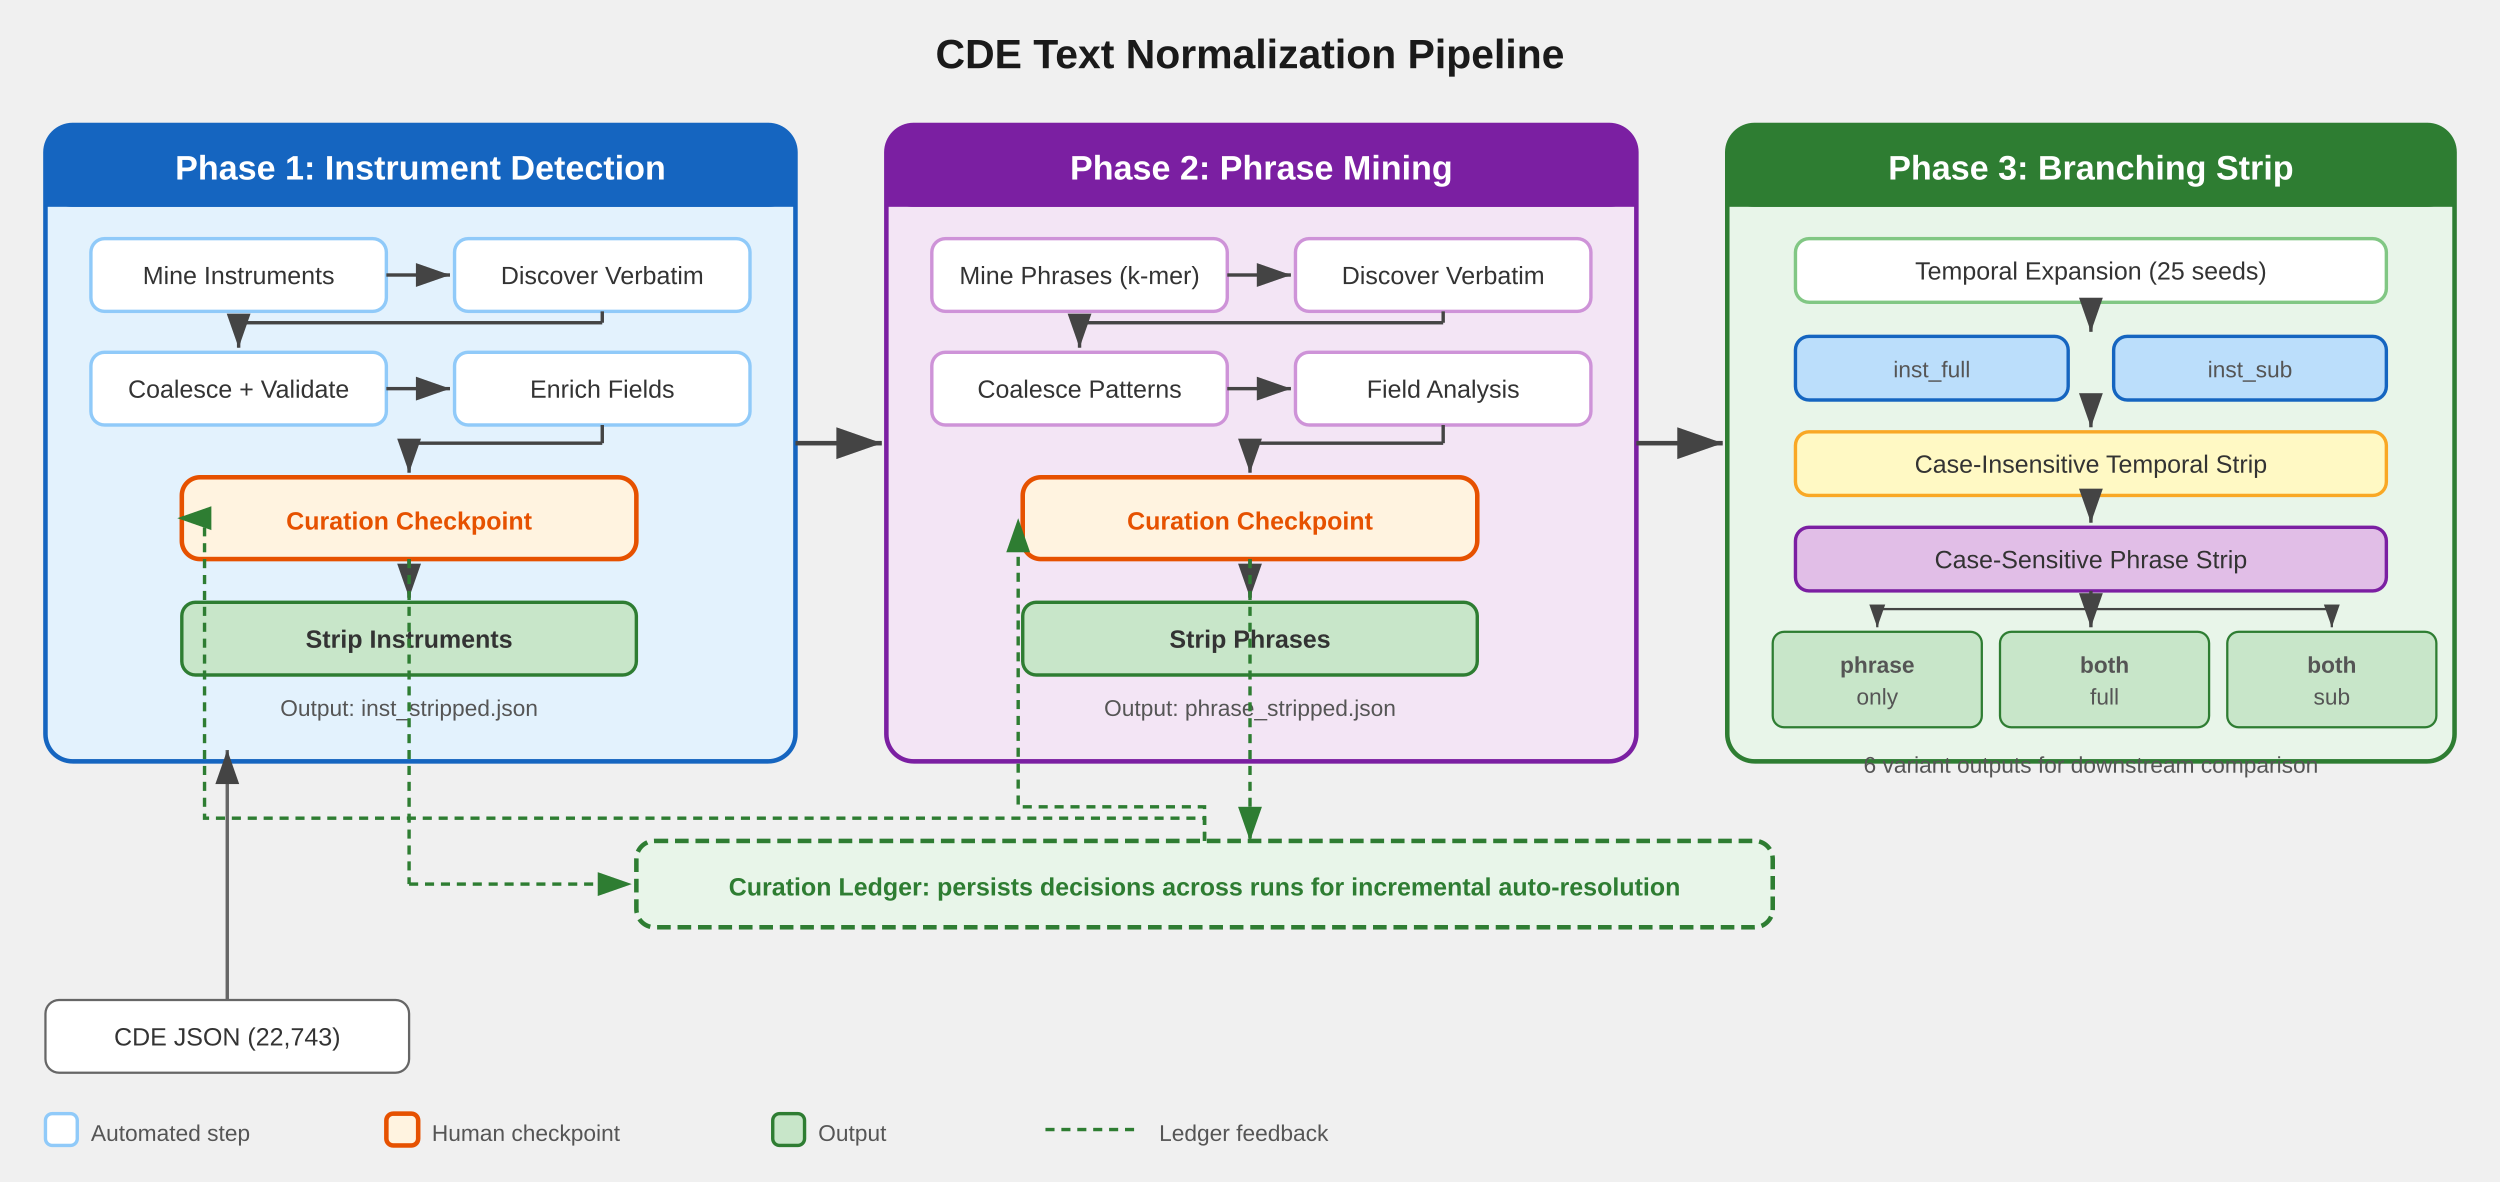
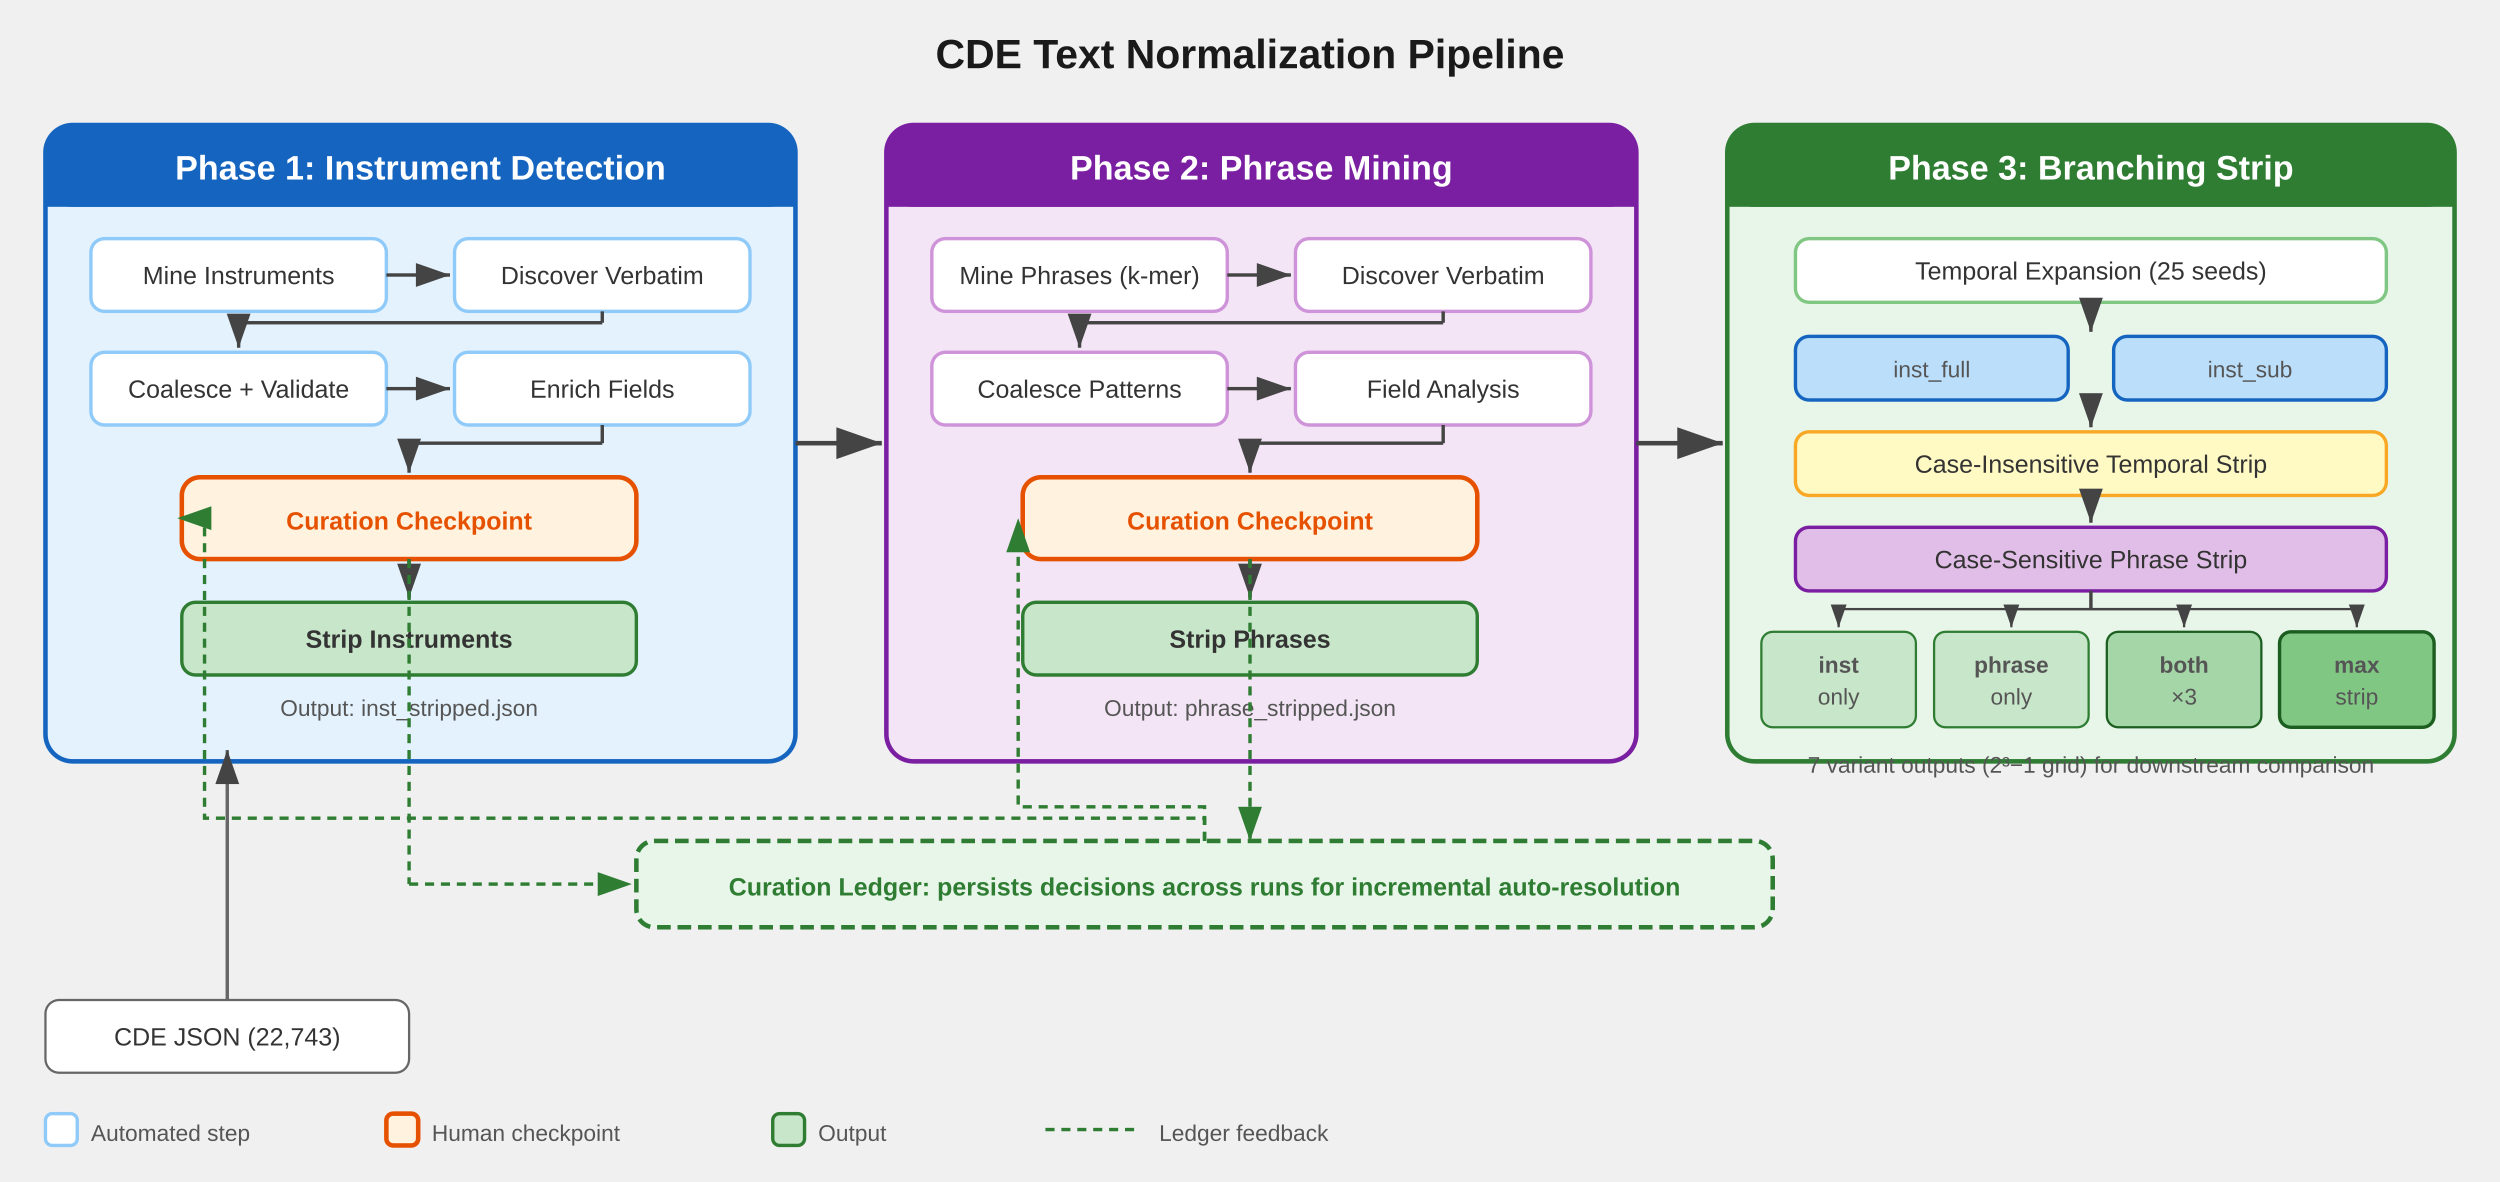
<svg xmlns="http://www.w3.org/2000/svg" viewBox="0 0 1100 520" width="1100" height="520">
  <defs>
    <marker id="arrow" markerWidth="10" markerHeight="7" refX="10" refY="3.5" orient="auto">
      <polygon points="0 0, 10 3.5, 0 7" fill="#444" />
    </marker>
    <marker id="arrow-green" markerWidth="10" markerHeight="7" refX="10" refY="3.5" orient="auto">
      <polygon points="0 0, 10 3.5, 0 7" fill="#2e7d32" />
    </marker>
    <style>
      text { font-family: 'Segoe UI', 'Helvetica Neue', Arial, sans-serif; }
      .title { font-size: 18px; font-weight: 700; fill: #1a1a1a; }
      .phase-label { font-size: 15px; font-weight: 600; fill: #fff; }
      .step-label { font-size: 11px; fill: #333; }
      .step-label-sm { font-size: 10px; fill: #555; }
      .note { font-size: 10px; fill: #666; font-style: italic; }
      .ledger-label { font-size: 11px; fill: #2e7d32; font-weight: 600; }
    </style>
  </defs>
  <text x="550" y="30" text-anchor="middle" class="title">CDE Text Normalization Pipeline</text>
  <rect x="20" y="55" width="330" height="280" rx="12" fill="#e3f2fd" stroke="#1565c0" stroke-width="2" />
  <rect x="20" y="55" width="330" height="36" rx="12" fill="#1565c0" />
  <rect x="20" y="73" width="330" height="18" fill="#1565c0" />
  <text x="185" y="79" text-anchor="middle" class="phase-label">Phase 1: Instrument Detection</text>
  <rect x="40" y="105" width="130" height="32" rx="6" fill="#fff" stroke="#90caf9" stroke-width="1.5" />
  <text x="105" y="125" text-anchor="middle" class="step-label">Mine Instruments</text>
  <rect x="200" y="105" width="130" height="32" rx="6" fill="#fff" stroke="#90caf9" stroke-width="1.5" />
  <text x="265" y="125" text-anchor="middle" class="step-label">Discover Verbatim</text>
  <line x1="170" y1="121" x2="198" y2="121" stroke="#444" stroke-width="1.5" marker-end="url(#arrow)" />
  <rect x="40" y="155" width="130" height="32" rx="6" fill="#fff" stroke="#90caf9" stroke-width="1.5" />
  <text x="105" y="175" text-anchor="middle" class="step-label">Coalesce + Validate</text>
  <line x1="265" y1="137" x2="265" y2="142" stroke="#444" stroke-width="1.5" />
  <line x1="265" y1="142" x2="105" y2="142" stroke="#444" stroke-width="1.5" />
  <line x1="105" y1="142" x2="105" y2="153" stroke="#444" stroke-width="1.5" marker-end="url(#arrow)" />
  <rect x="200" y="155" width="130" height="32" rx="6" fill="#fff" stroke="#90caf9" stroke-width="1.5" />
  <text x="265" y="175" text-anchor="middle" class="step-label">Enrich Fields</text>
  <line x1="170" y1="171" x2="198" y2="171" stroke="#444" stroke-width="1.5" marker-end="url(#arrow)" />
  <rect x="80" y="210" width="200" height="36" rx="8" fill="#fff3e0" stroke="#e65100" stroke-width="2" />
  <text x="180" y="233" text-anchor="middle" class="step-label" style="font-weight:600; fill:#e65100;">Curation Checkpoint</text>
  <line x1="265" y1="187" x2="265" y2="195" stroke="#444" stroke-width="1.5" />
  <line x1="265" y1="195" x2="180" y2="195" stroke="#444" stroke-width="1.5" />
  <line x1="180" y1="195" x2="180" y2="208" stroke="#444" stroke-width="1.5" marker-end="url(#arrow)" />
  <rect x="80" y="265" width="200" height="32" rx="6" fill="#c8e6c9" stroke="#2e7d32" stroke-width="1.5" />
  <text x="180" y="285" text-anchor="middle" class="step-label" style="font-weight:600;">Strip Instruments</text>
  <line x1="180" y1="246" x2="180" y2="263" stroke="#444" stroke-width="1.5" marker-end="url(#arrow)" />
  <text x="180" y="315" text-anchor="middle" class="step-label-sm">Output: inst_stripped.json</text>
  <line x1="350" y1="195" x2="388" y2="195" stroke="#444" stroke-width="2" marker-end="url(#arrow)" />
  <rect x="390" y="55" width="330" height="280" rx="12" fill="#f3e5f5" stroke="#7b1fa2" stroke-width="2" />
  <rect x="390" y="55" width="330" height="36" rx="12" fill="#7b1fa2" />
  <rect x="390" y="73" width="330" height="18" fill="#7b1fa2" />
  <text x="555" y="79" text-anchor="middle" class="phase-label">Phase 2: Phrase Mining</text>
  <rect x="410" y="105" width="130" height="32" rx="6" fill="#fff" stroke="#ce93d8" stroke-width="1.5" />
  <text x="475" y="125" text-anchor="middle" class="step-label">Mine Phrases (k-mer)</text>
  <rect x="570" y="105" width="130" height="32" rx="6" fill="#fff" stroke="#ce93d8" stroke-width="1.5" />
  <text x="635" y="125" text-anchor="middle" class="step-label">Discover Verbatim</text>
  <line x1="540" y1="121" x2="568" y2="121" stroke="#444" stroke-width="1.5" marker-end="url(#arrow)" />
  <rect x="410" y="155" width="130" height="32" rx="6" fill="#fff" stroke="#ce93d8" stroke-width="1.5" />
  <text x="475" y="175" text-anchor="middle" class="step-label">Coalesce Patterns</text>
  <line x1="635" y1="137" x2="635" y2="142" stroke="#444" stroke-width="1.5" />
  <line x1="635" y1="142" x2="475" y2="142" stroke="#444" stroke-width="1.5" />
  <line x1="475" y1="142" x2="475" y2="153" stroke="#444" stroke-width="1.5" marker-end="url(#arrow)" />
  <rect x="570" y="155" width="130" height="32" rx="6" fill="#fff" stroke="#ce93d8" stroke-width="1.5" />
  <text x="635" y="175" text-anchor="middle" class="step-label">Field Analysis</text>
  <line x1="540" y1="171" x2="568" y2="171" stroke="#444" stroke-width="1.5" marker-end="url(#arrow)" />
  <rect x="450" y="210" width="200" height="36" rx="8" fill="#fff3e0" stroke="#e65100" stroke-width="2" />
  <text x="550" y="233" text-anchor="middle" class="step-label" style="font-weight:600; fill:#e65100;">Curation Checkpoint</text>
  <line x1="635" y1="187" x2="635" y2="195" stroke="#444" stroke-width="1.5" />
  <line x1="635" y1="195" x2="550" y2="195" stroke="#444" stroke-width="1.5" />
  <line x1="550" y1="195" x2="550" y2="208" stroke="#444" stroke-width="1.5" marker-end="url(#arrow)" />
  <rect x="450" y="265" width="200" height="32" rx="6" fill="#c8e6c9" stroke="#2e7d32" stroke-width="1.5" />
  <text x="550" y="285" text-anchor="middle" class="step-label" style="font-weight:600;">Strip Phrases</text>
  <line x1="550" y1="246" x2="550" y2="263" stroke="#444" stroke-width="1.5" marker-end="url(#arrow)" />
  <text x="550" y="315" text-anchor="middle" class="step-label-sm">Output: phrase_stripped.json</text>
  <line x1="720" y1="195" x2="758" y2="195" stroke="#444" stroke-width="2" marker-end="url(#arrow)" />
  <rect x="760" y="55" width="320" height="280" rx="12" fill="#e8f5e9" stroke="#2e7d32" stroke-width="2" />
  <rect x="760" y="55" width="320" height="36" rx="12" fill="#2e7d32" />
  <rect x="760" y="73" width="320" height="18" fill="#2e7d32" />
  <text x="920" y="79" text-anchor="middle" class="phase-label">Phase 3: Branching Strip</text>
  <rect x="790" y="105" width="260" height="28" rx="6" fill="#fff" stroke="#81c784" stroke-width="1.5" />
  <text x="920" y="123" text-anchor="middle" class="step-label">Temporal Expansion (25 seeds)</text>
  <rect x="790" y="148" width="120" height="28" rx="6" fill="#bbdefb" stroke="#1565c0" stroke-width="1.5" />
  <text x="850" y="166" text-anchor="middle" class="step-label-sm">inst_full</text>
  <rect x="930" y="148" width="120" height="28" rx="6" fill="#bbdefb" stroke="#1565c0" stroke-width="1.5" />
  <text x="990" y="166" text-anchor="middle" class="step-label-sm">inst_sub</text>
  <rect x="790" y="190" width="260" height="28" rx="6" fill="#fff9c4" stroke="#f9a825" stroke-width="1.5" />
  <text x="920" y="208" text-anchor="middle" class="step-label">Case-Insensitive Temporal Strip</text>
  <rect x="790" y="232" width="260" height="28" rx="6" fill="#e1bee7" stroke="#7b1fa2" stroke-width="1.5" />
  <text x="920" y="250" text-anchor="middle" class="step-label">Case-Sensitive Phrase Strip</text>
  <line x1="920" y1="133" x2="920" y2="146" stroke="#444" stroke-width="1.5" marker-end="url(#arrow)" />
  <line x1="920" y1="176" x2="920" y2="188" stroke="#444" stroke-width="1.5" marker-end="url(#arrow)" />
  <line x1="920" y1="218" x2="920" y2="230" stroke="#444" stroke-width="1.5" marker-end="url(#arrow)" />
-   <rect x="780" y="278" width="92" height="42" rx="5" fill="#c8e6c9" stroke="#2e7d32" stroke-width="1" />
-   <text x="826" y="296" text-anchor="middle" class="step-label-sm" style="font-weight:600;">phrase</text>
-   <text x="826" y="310" text-anchor="middle" class="step-label-sm">only</text>
-   <rect x="880" y="278" width="92" height="42" rx="5" fill="#c8e6c9" stroke="#2e7d32" stroke-width="1" />
-   <text x="926" y="296" text-anchor="middle" class="step-label-sm" style="font-weight:600;">both</text>
-   <text x="926" y="310" text-anchor="middle" class="step-label-sm">full</text>
-   <rect x="980" y="278" width="92" height="42" rx="5" fill="#c8e6c9" stroke="#2e7d32" stroke-width="1" />
-   <text x="1026" y="296" text-anchor="middle" class="step-label-sm" style="font-weight:600;">both</text>
-   <text x="1026" y="310" text-anchor="middle" class="step-label-sm">sub</text>
-   <line x1="920" y1="260" x2="920" y2="276" stroke="#444" stroke-width="1.5" marker-end="url(#arrow)" />
-   <line x1="920" y1="268" x2="826" y2="268" stroke="#444" stroke-width="1" />
-   <line x1="826" y1="268" x2="826" y2="276" stroke="#444" stroke-width="1" marker-end="url(#arrow)" />
-   <line x1="920" y1="268" x2="1026" y2="268" stroke="#444" stroke-width="1" />
-   <line x1="1026" y1="268" x2="1026" y2="276" stroke="#444" stroke-width="1" marker-end="url(#arrow)" />
-   <text x="920" y="340" text-anchor="middle" class="step-label-sm">6 variant outputs for downstream comparison</text>
+   <rect x="775" y="278" width="68" height="42" rx="5" fill="#c8e6c9" stroke="#2e7d32" stroke-width="1" />
+   <text x="809" y="296" text-anchor="middle" class="step-label-sm" style="font-weight:600;">inst</text>
+   <text x="809" y="310" text-anchor="middle" class="step-label-sm">only</text>
+   <rect x="851" y="278" width="68" height="42" rx="5" fill="#c8e6c9" stroke="#2e7d32" stroke-width="1" />
+   <text x="885" y="296" text-anchor="middle" class="step-label-sm" style="font-weight:600;">phrase</text>
+   <text x="885" y="310" text-anchor="middle" class="step-label-sm">only</text>
+   <rect x="927" y="278" width="68" height="42" rx="5" fill="#a5d6a7" stroke="#1b5e20" stroke-width="1" />
+   <text x="961" y="296" text-anchor="middle" class="step-label-sm" style="font-weight:600;">both</text>
+   <text x="961" y="310" text-anchor="middle" class="step-label-sm">×3</text>
+   <rect x="1003" y="278" width="68" height="42" rx="5" fill="#81c784" stroke="#1b5e20" stroke-width="1.5" />
+   <text x="1037" y="296" text-anchor="middle" class="step-label-sm" style="font-weight:600;">max</text>
+   <text x="1037" y="310" text-anchor="middle" class="step-label-sm">strip</text>
+   <line x1="920" y1="260" x2="920" y2="268" stroke="#444" stroke-width="1.5" />
+   <line x1="920" y1="268" x2="809" y2="268" stroke="#444" stroke-width="1" />
+   <line x1="809" y1="268" x2="809" y2="276" stroke="#444" stroke-width="1" marker-end="url(#arrow)" />
+   <line x1="920" y1="268" x2="885" y2="268" stroke="#444" stroke-width="1" />
+   <line x1="885" y1="268" x2="885" y2="276" stroke="#444" stroke-width="1" marker-end="url(#arrow)" />
+   <line x1="920" y1="268" x2="961" y2="268" stroke="#444" stroke-width="1" />
+   <line x1="961" y1="268" x2="961" y2="276" stroke="#444" stroke-width="1" marker-end="url(#arrow)" />
+   <line x1="920" y1="268" x2="1037" y2="268" stroke="#444" stroke-width="1" />
+   <line x1="1037" y1="268" x2="1037" y2="276" stroke="#444" stroke-width="1" marker-end="url(#arrow)" />
+   <text x="920" y="340" text-anchor="middle" class="step-label-sm">7 variant outputs (2³−1 grid) for downstream comparison</text>
  <rect x="280" y="370" width="500" height="38" rx="8" fill="#e8f5e9" stroke="#2e7d32" stroke-width="2" stroke-dasharray="6,3" />
  <text x="530" y="394" text-anchor="middle" class="ledger-label">Curation Ledger: persists decisions across runs for incremental auto-resolution</text>
  <line x1="180" y1="246" x2="180" y2="389" stroke="#2e7d32" stroke-width="1.5" stroke-dasharray="4,3" />
  <line x1="180" y1="389" x2="278" y2="389" stroke="#2e7d32" stroke-width="1.5" stroke-dasharray="4,3" marker-end="url(#arrow-green)" />
  <line x1="550" y1="246" x2="550" y2="370" stroke="#2e7d32" stroke-width="1.5" stroke-dasharray="4,3" marker-end="url(#arrow-green)" />
  <path d="M 530 370 L 530 360 L 90 360 L 90 228 L 78 228" stroke="#2e7d32" stroke-width="1.5" stroke-dasharray="4,3" fill="none" marker-end="url(#arrow-green)" />
  <path d="M 530 370 L 530 355 L 448 355 L 448 228" stroke="#2e7d32" stroke-width="1.5" stroke-dasharray="4,3" fill="none" marker-end="url(#arrow-green)" />
  <rect x="20" y="440" width="160" height="32" rx="6" fill="#fff" stroke="#666" stroke-width="1" />
  <text x="100" y="460" text-anchor="middle" class="step-label">CDE JSON (22,743)</text>
  <line x1="100" y1="440" x2="100" y2="335" stroke="#666" stroke-width="1.5" />
  <line x1="100" y1="335" x2="100" y2="330" stroke="#666" stroke-width="1.5" marker-end="url(#arrow)" />
  <rect x="20" y="490" width="14" height="14" rx="3" fill="#fff" stroke="#90caf9" stroke-width="1.5" />
  <text x="40" y="502" class="step-label-sm">Automated step</text>
  <rect x="170" y="490" width="14" height="14" rx="3" fill="#fff3e0" stroke="#e65100" stroke-width="2" />
  <text x="190" y="502" class="step-label-sm">Human checkpoint</text>
  <rect x="340" y="490" width="14" height="14" rx="3" fill="#c8e6c9" stroke="#2e7d32" stroke-width="1.5" />
  <text x="360" y="502" class="step-label-sm">Output</text>
  <line x1="460" y1="497" x2="500" y2="497" stroke="#2e7d32" stroke-width="1.5" stroke-dasharray="4,3" />
  <text x="510" y="502" class="step-label-sm">Ledger feedback</text>
</svg>
